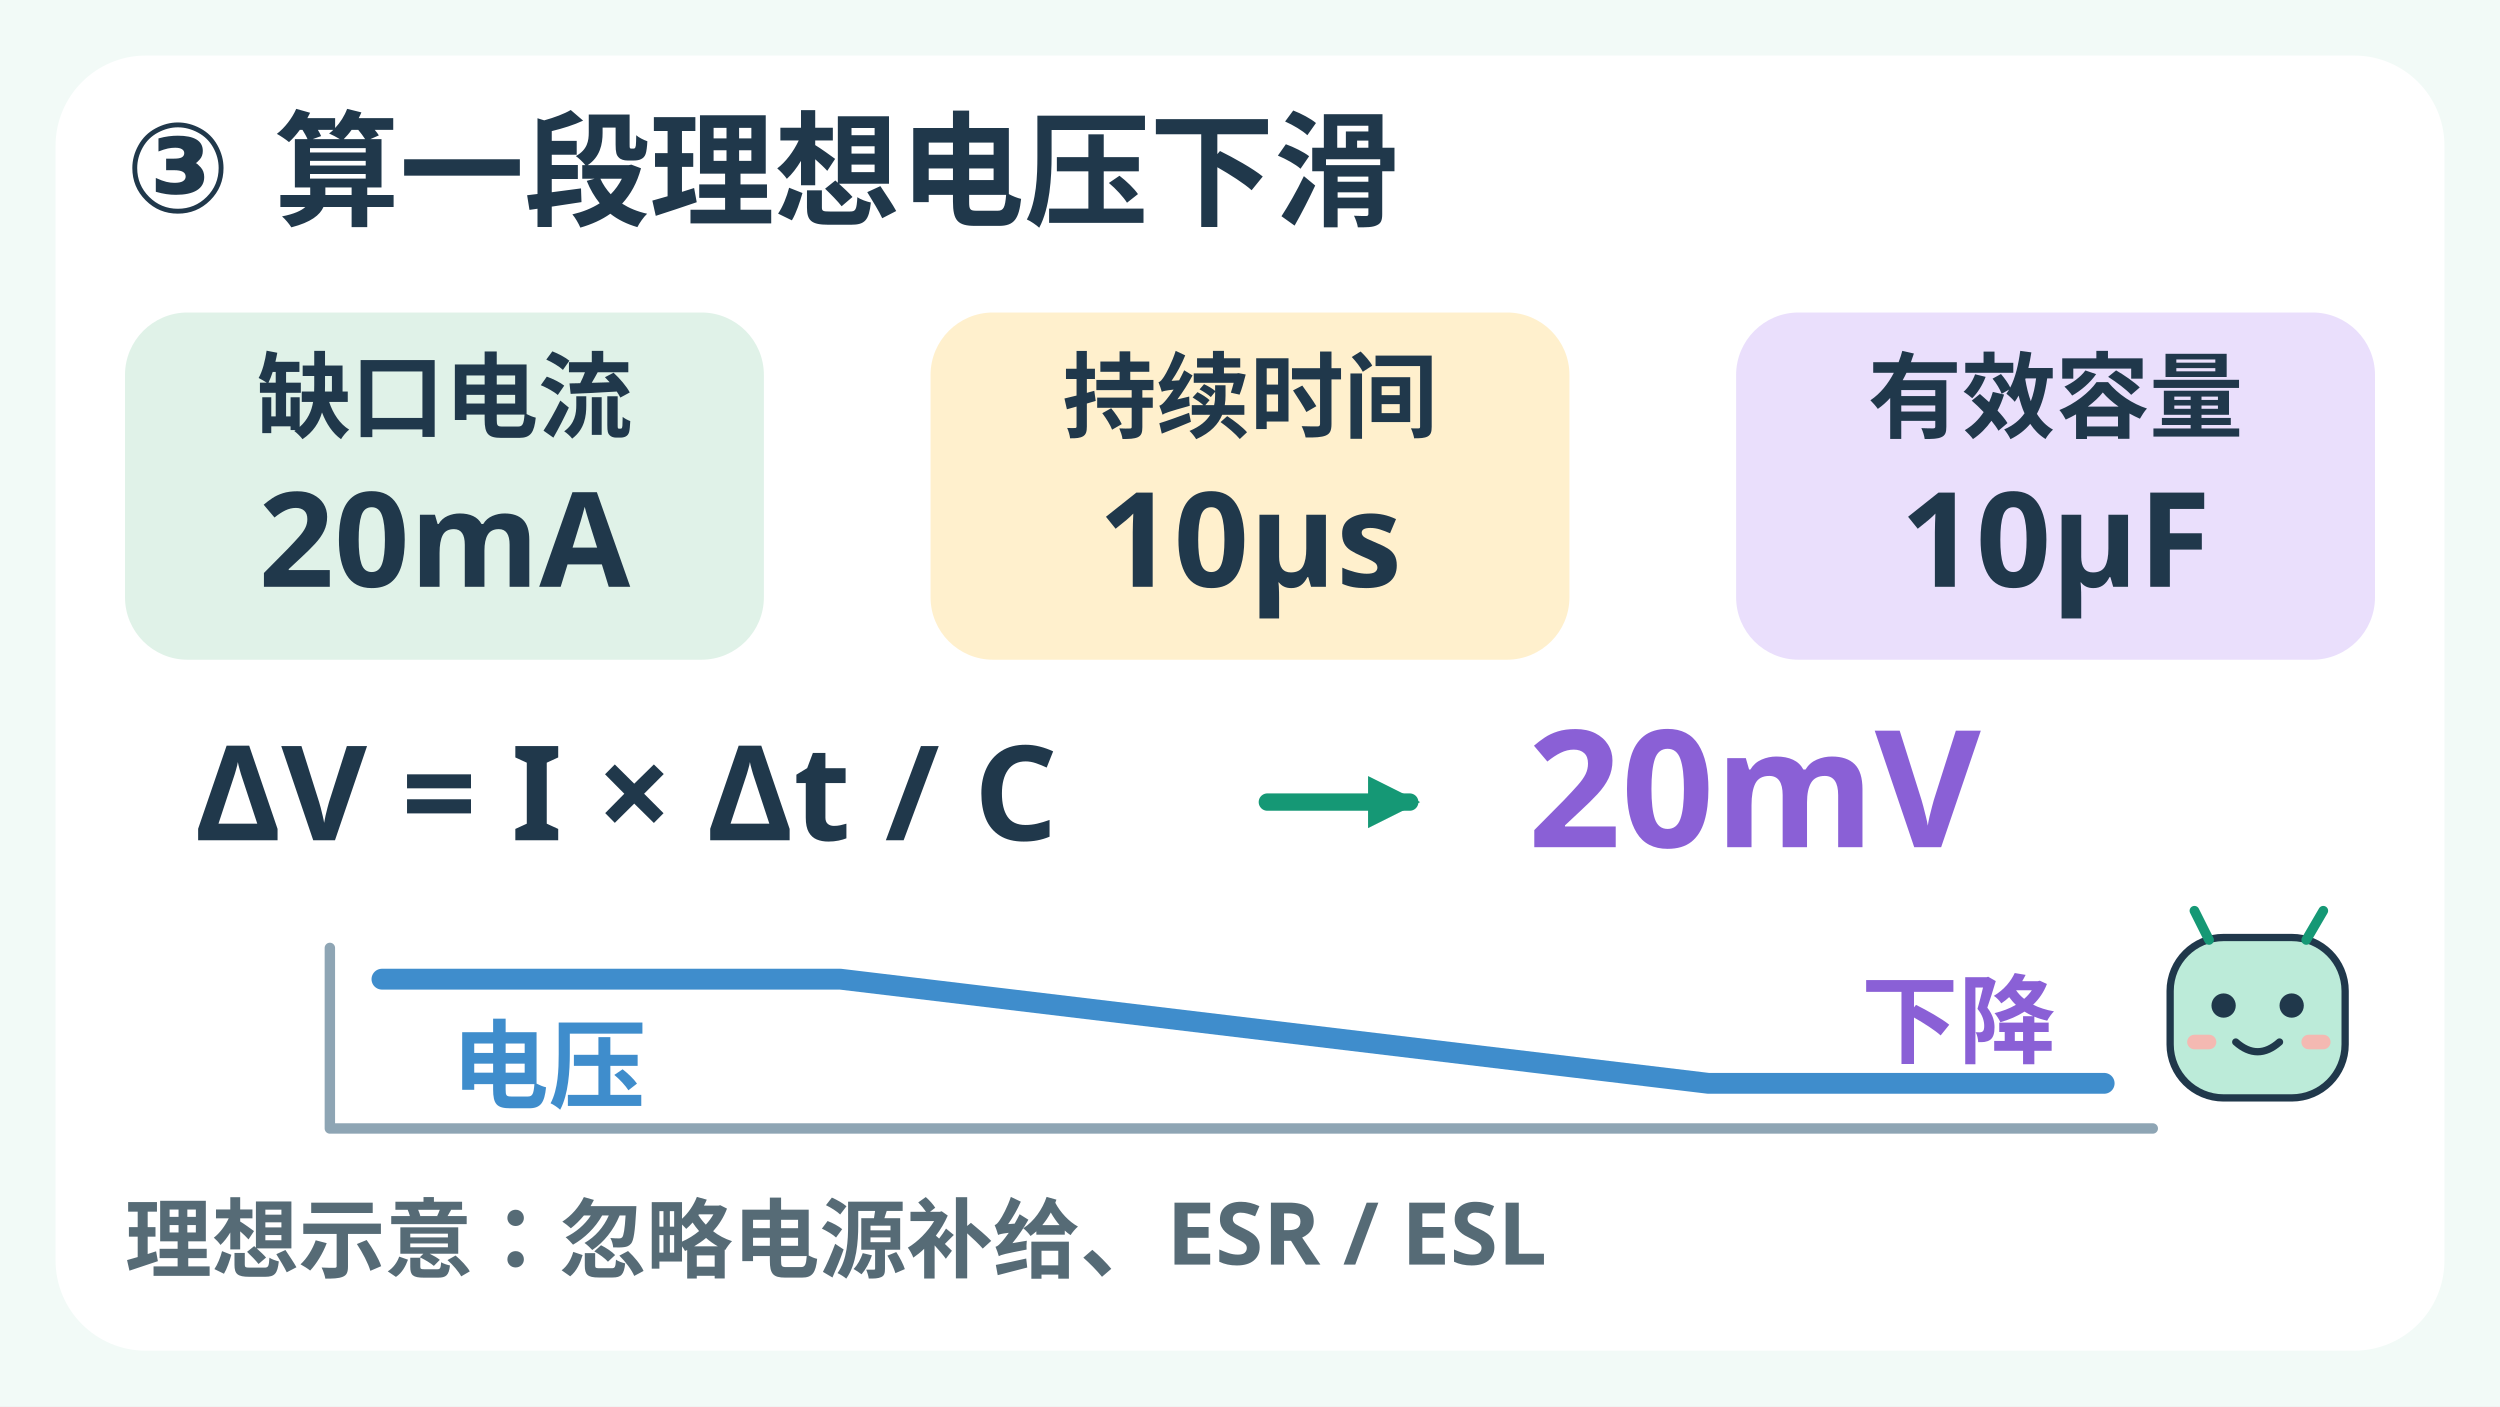
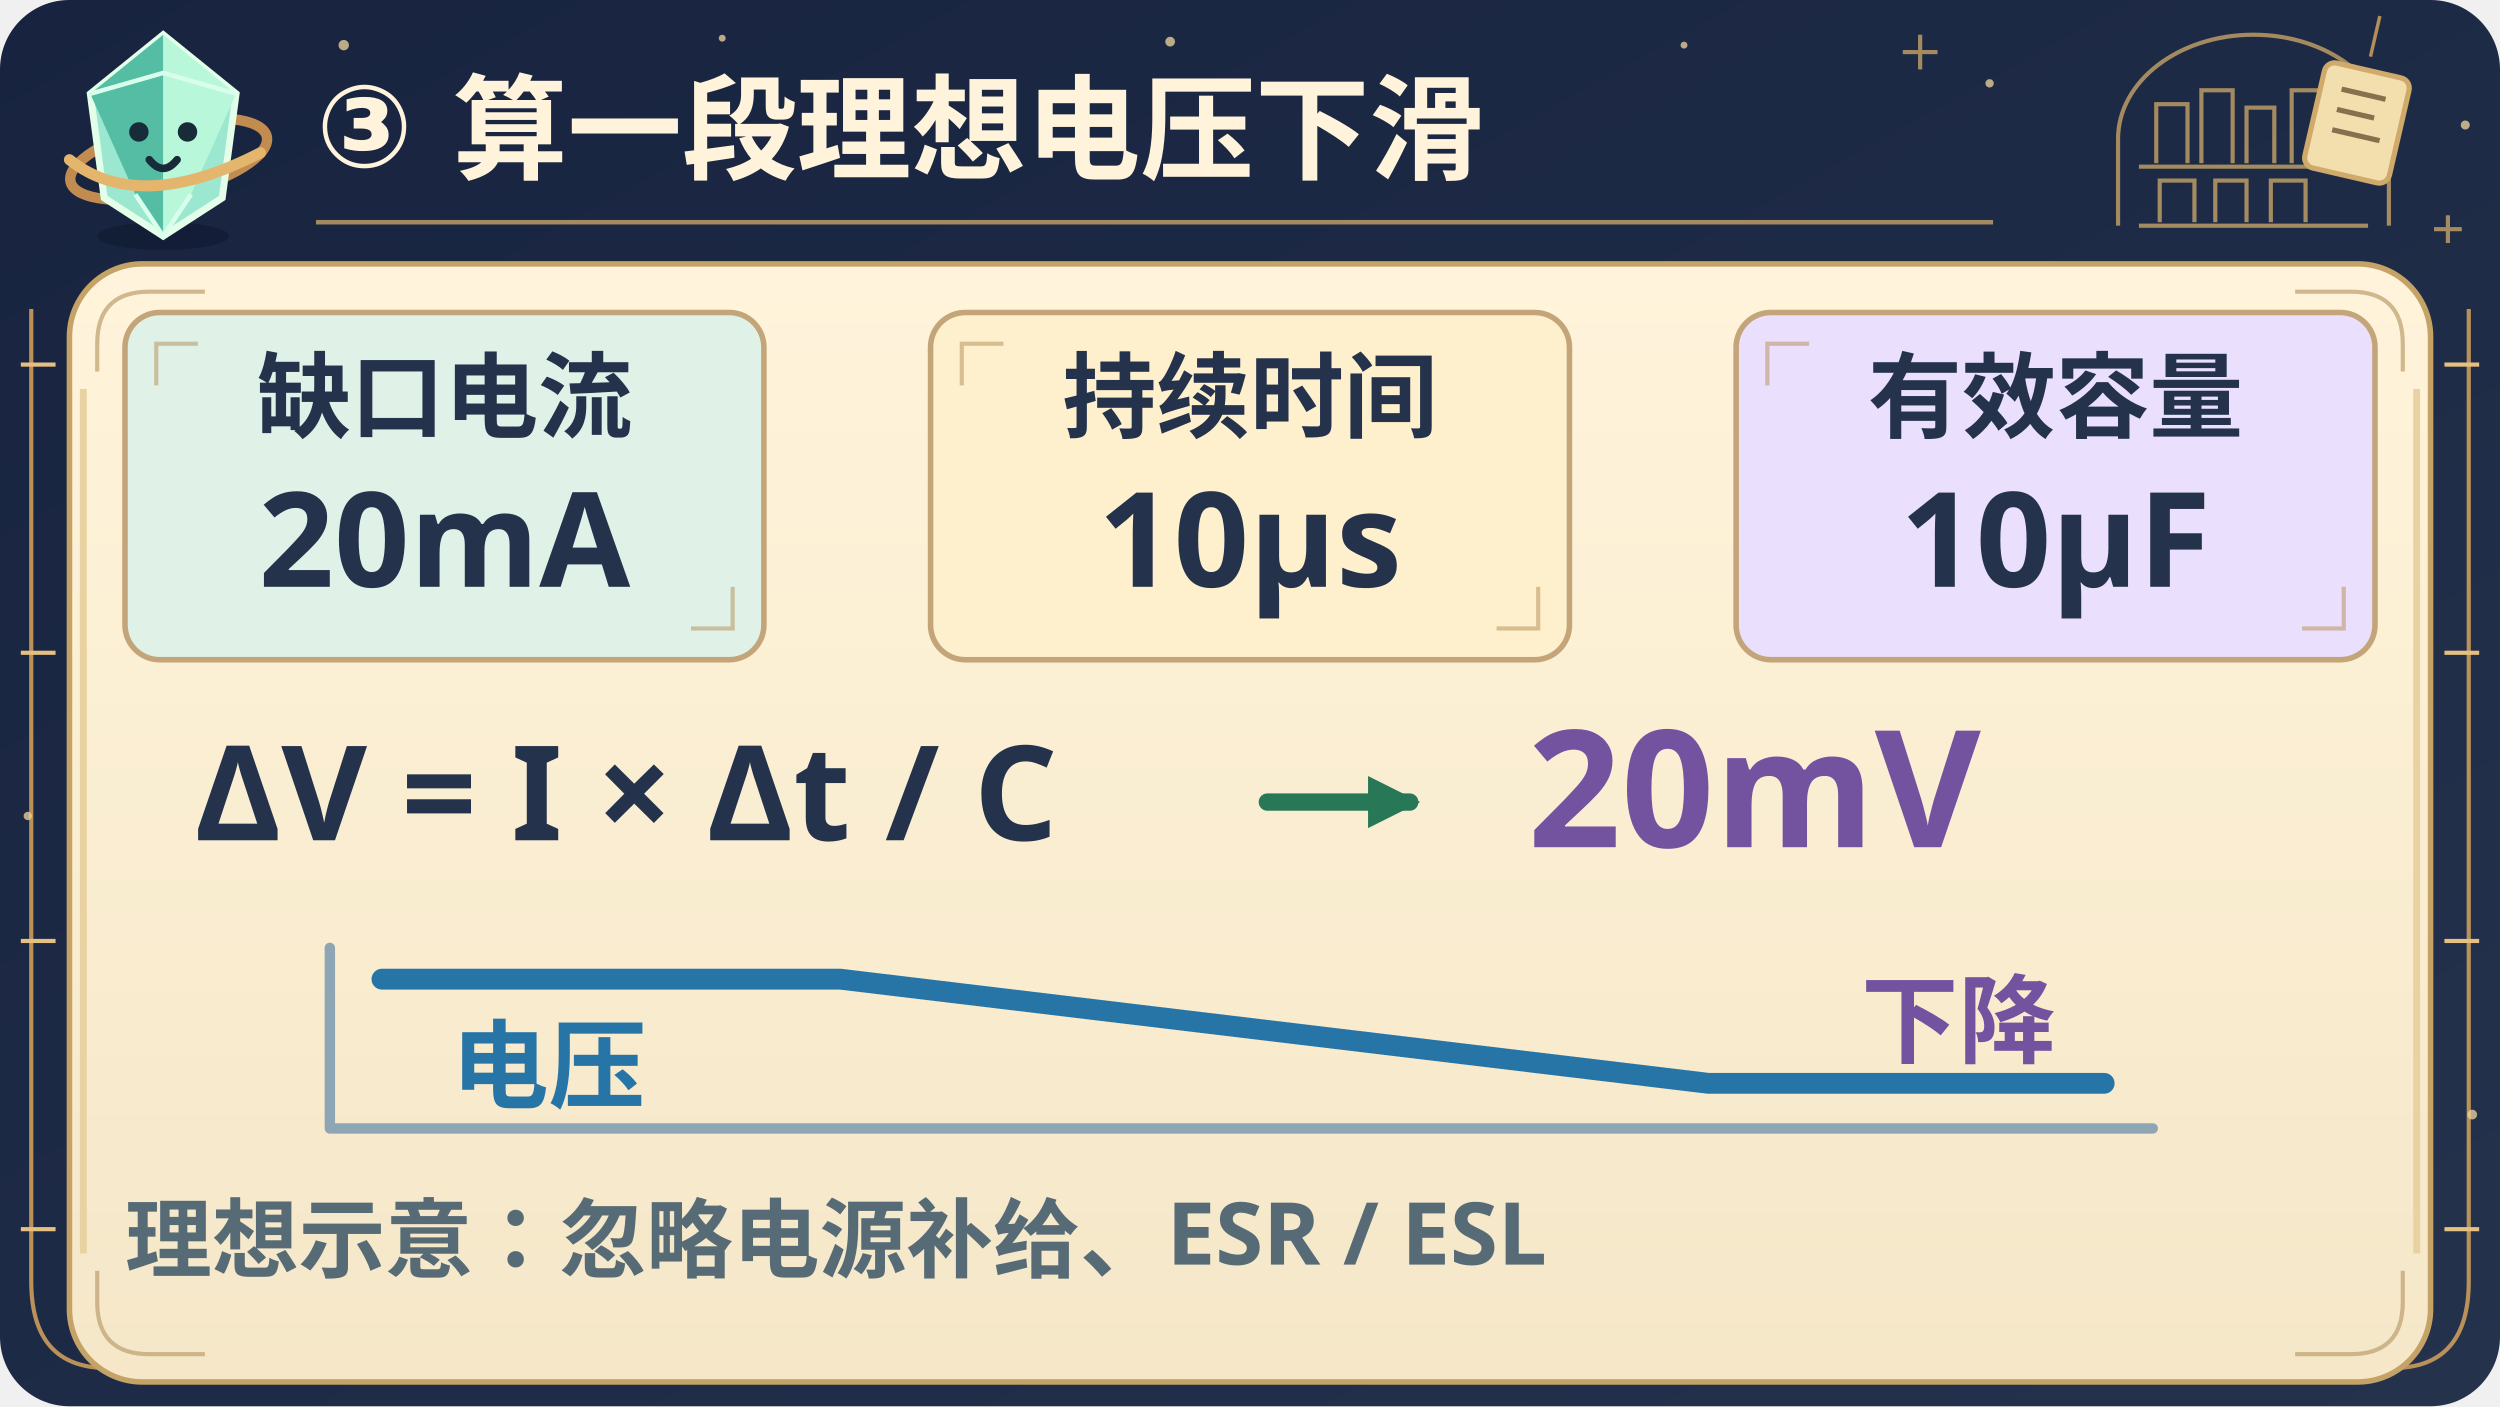
- <svg xmlns="http://www.w3.org/2000/svg" width="720" height="405" viewBox="0 0 720 405" role="img" aria-label="③ 算一段理想电压下滑">
+ <svg xmlns="http://www.w3.org/2000/svg" width="720" height="405" viewBox="0 0 720 405" role="img" aria-label="③ 算一段理想电压下滑" aria-describedby="star-workshop-description">
  <defs>
    <marker id="green-arrow" viewBox="0 0 10 10" refX="8" refY="5" markerWidth="3" markerHeight="3" orient="auto-start-reverse">
-       <path d="M0 0L10 5L0 10Z" fill="#159875" />
+       <path d="M0 0L10 5L0 10Z" fill="#287858" />
    </marker>
    <marker id="purple-arrow" viewBox="0 0 10 10" refX="8" refY="5" markerWidth="3" markerHeight="3" orient="auto-start-reverse">
-       <path d="M0 0L10 5L0 10Z" fill="#8a60d6" />
+       <path d="M0 0L10 5L0 10Z" fill="#7352A0" />
    </marker>
+     <linearGradient id="workshop-night" x1="0" y1="0" x2="1" y2="1">
+       <stop stop-color="#17233F" />
+       <stop offset="1" stop-color="#24324C" />
+     </linearGradient>
+     <linearGradient id="workshop-paper" x1="0" y1="0" x2="0" y2="1">
+       <stop stop-color="#FFF4DB" />
+       <stop offset="1" stop-color="#f5e7c8" />
+     </linearGradient>
  </defs>
  <g font-family="PingFang SC, Microsoft YaHei, sans-serif">
-     <rect x="0" y="0" width="720" height="405" rx="0" fill="#f2faf7" stroke="none" stroke-width="0" />
-     <rect x="16" y="16" width="688" height="373" rx="26" fill="#fff" stroke="none" stroke-width="0" />
-     <text x="36" y="61" font-size="36" fill="#20384b" text-anchor="start" font-weight="600">③ 算一段理想电压下滑</text>
-     <rect x="36" y="90" width="184" height="100" rx="18" fill="#e0f2e8" stroke="none" stroke-width="0" />
-     <text x="128" y="124" font-size="27" fill="#20384b" text-anchor="middle" font-weight="600">缺口电流</text>
-     <text x="128" y="169" font-size="38" fill="#20384b" text-anchor="middle" font-weight="600">20mA</text>
-     <rect x="268" y="90" width="184" height="100" rx="18" fill="#fff0cd" stroke="none" stroke-width="0" />
-     <text x="360" y="124" font-size="27" fill="#20384b" text-anchor="middle" font-weight="600">持续时间</text>
-     <text x="360" y="169" font-size="38" fill="#20384b" text-anchor="middle" font-weight="600">10μs</text>
-     <rect x="500" y="90" width="184" height="100" rx="18" fill="#eadffc" stroke="none" stroke-width="0" />
-     <text x="592" y="124" font-size="27" fill="#20384b" text-anchor="middle" font-weight="600">有效容量</text>
-     <text x="592" y="169" font-size="38" fill="#20384b" text-anchor="middle" font-weight="600">10μF</text>
-     <text x="56" y="242" font-size="38" fill="#20384b" text-anchor="start" font-weight="600">ΔV = I × Δt / C</text>
-     <path d="M365 231 H406" stroke="#159875" stroke-width="5" fill="none" stroke-linecap="round" stroke-linejoin="round" marker-end="url(#green-arrow)" />
-     <text x="440" y="244" font-size="47" fill="#8a60d6" text-anchor="start" font-weight="600">20mV</text>
+     <g id="star-workshop-frame" aria-hidden="true">
+       <rect width="720" height="405" rx="20" fill="url(#workshop-night)" />
+       <path d="M9 89V369Q9 394 31 394H689Q711 394 711 369V89" fill="none" stroke="#bb915a" stroke-width="1.2" />
+       <path d="M6 105H16M6 188H16M6 271H16M6 354H16M704 105H714M704 188H714M704 271H714M704 354H714" stroke="#e5c081" stroke-width="1.2" />
+       <g fill="#f0d79e" opacity=".75">
+         <circle cx="99" cy="13" r="1.5" />
+         <circle cx="208" cy="11" r="1" />
+         <circle cx="337" cy="12" r="1.4" />
+         <circle cx="485" cy="13" r="1" />
+         <circle cx="573" cy="24" r="1.2" />
+         <circle cx="710" cy="36" r="1.3" />
+         <circle cx="8" cy="235" r="1.2" />
+         <circle cx="712" cy="321" r="1.4" />
+       </g>
+       <g stroke="#C5A367" stroke-width="1.2" fill="none" opacity=".8">
+         <path d="M553 10V20M548 15H558M705 62V70M701 66H709" />
+         <path d="M610 65V40A39 30 0 0 1 688 40V65M616 48H682M616 65H682" />
+         <path d="M621 47V30H630V47M634 47V26H643V47M647 47V31H655V47M660 47V26H669V47M622 64V52H632V64M638 64V52H647V64M654 64V52H664V64" />
+       </g>
+       <g transform="translate(680 28) rotate(13)">
+         <path d="M0 -12V-24" stroke="#b58d58" stroke-width="1" />
+         <rect x="-12" y="-8" width="25" height="31" rx="3" fill="#f3dfad" stroke="#cfaa6b" stroke-width="1.5" />
+         <path d="M-6 -1H7M-6 5H5M-6 11H8" stroke="#87704e" stroke-width="1.5" />
+       </g>
+       <path d="M91 64H574" fill="none" stroke="#C5A367" stroke-width="1.3" opacity=".8" />
+       <rect x="20" y="76" width="680" height="322" rx="21" fill="url(#workshop-paper)" stroke="#C5A367" stroke-width="1.6" />
+       <path d="M28 107V99Q28 84 43 84H59M661 84H677Q692 84 692 99V107M28 366V375Q28 390 43 390H59M661 390H677Q692 390 692 375V366" fill="none" stroke="#c4a779" stroke-width="1.2" opacity=".8" />
+       <path d="M24 112V361M696 112V361" stroke="#e9d2a2" stroke-width="2" />
+     </g>
+     <text x="91" y="48" font-size="33" fill="#FFF4DB" text-anchor="start" font-weight="650">③ 算一段理想电压下滑</text>
+     <rect x="36" y="90" width="184" height="100" rx="10" fill="#e0f2e8" stroke="#c3a579" stroke-width="1.6" />
+     <path d="M45 111V99H57 M199 181H211V169" stroke="#b79661" stroke-width="1.2" fill="none" opacity=".55" aria-hidden="true" />
+     <text x="128" y="124" font-size="27" fill="#24324C" text-anchor="middle" font-weight="600">缺口电流</text>
+     <text x="128" y="169" font-size="38" fill="#24324C" text-anchor="middle" font-weight="600">20mA</text>
+     <rect x="268" y="90" width="184" height="100" rx="10" fill="#fff0cd" stroke="#c3a579" stroke-width="1.6" />
+     <path d="M277 111V99H289 M431 181H443V169" stroke="#b79661" stroke-width="1.2" fill="none" opacity=".55" aria-hidden="true" />
+     <text x="360" y="124" font-size="27" fill="#24324C" text-anchor="middle" font-weight="600">持续时间</text>
+     <text x="360" y="169" font-size="38" fill="#24324C" text-anchor="middle" font-weight="600">10μs</text>
+     <rect x="500" y="90" width="184" height="100" rx="10" fill="#eadffc" stroke="#c3a579" stroke-width="1.6" />
+     <path d="M509 111V99H521 M663 181H675V169" stroke="#b79661" stroke-width="1.2" fill="none" opacity=".55" aria-hidden="true" />
+     <text x="592" y="124" font-size="27" fill="#24324C" text-anchor="middle" font-weight="600">有效容量</text>
+     <text x="592" y="169" font-size="38" fill="#24324C" text-anchor="middle" font-weight="600">10μF</text>
+     <text x="56" y="242" font-size="38" fill="#24324C" text-anchor="start" font-weight="600">ΔV = I × Δt / C</text>
+     <path d="M365 231 H406" stroke="#287858" stroke-width="5" fill="none" stroke-linecap="round" stroke-linejoin="round" marker-end="url(#green-arrow)" />
+     <text x="440" y="244" font-size="47" fill="#7352A0" text-anchor="start" font-weight="600">20mV</text>
    <path d="M95 325 V273 M95 325 H620" stroke="#8ea5b4" stroke-width="3" fill="none" stroke-linecap="round" stroke-linejoin="round" />
-     <path d="M110 282 H242 L492 312 H606" stroke="#3f8dcc" stroke-width="6" fill="none" stroke-linecap="round" stroke-linejoin="round" />
-     <text x="130" y="317" font-size="28" fill="#3f8dcc" text-anchor="start" font-weight="600">电压</text>
-     <text x="536" y="304" font-size="28" fill="#8a60d6" text-anchor="start" font-weight="600">下降</text>
-     <g transform="translate(625 270) scale(0.7)">
-       <rect x="0" y="0" width="72" height="66" rx="22" fill="#bcebd9" stroke="#20384b" stroke-width="3" />
-       <path d="M16 1 L10 -11 M56 1 L63 -11" stroke="#159875" stroke-width="4" fill="none" stroke-linecap="round" stroke-linejoin="round" />
-       <circle cx="22" cy="28" r="5" fill="#20384b" />
-       <circle cx="50" cy="28" r="5" fill="#20384b" />
-       <path d="M27 43 Q36 51 45 43" stroke="#20384b" stroke-width="3" fill="none" stroke-linecap="round" stroke-linejoin="round" />
-       <rect x="7" y="40" width="12" height="6" rx="3" fill="#f4b9b2" stroke="none" stroke-width="0" />
-       <rect x="54" y="40" width="12" height="6" rx="3" fill="#f4b9b2" stroke="none" stroke-width="0" />
+     <path d="M110 282 H242 L492 312 H606" stroke="#2775A6" stroke-width="6" fill="none" stroke-linecap="round" stroke-linejoin="round" />
+     <text x="130" y="317" font-size="28" fill="#2775A6" text-anchor="start" font-weight="600">电压</text>
+     <text x="536" y="304" font-size="28" fill="#7352A0" text-anchor="start" font-weight="600">下降</text>
+     <text x="36" y="366" font-size="25" fill="#566b76" text-anchor="start" font-weight="600">理想示意：忽略电源补给、ESR / ESL</text>
+     <g id="star-workshop-lantern" transform="translate(47 39)">
+       <ellipse cx="0" cy="29" rx="19" ry="4" fill="#091329" opacity=".42" />
+       <ellipse cx="0" cy="7" rx="29" ry="10" transform="rotate(-13)" fill="none" stroke="#c28b50" stroke-width="3" />
+       <path d="M0 -29L21 -12L17 18L0 29L-17 18L-21 -12Z" fill="#9ce7cf" stroke="#e4ffe9" stroke-width="2" />
+       <path d="M0 -29L-21 -12L-8 17L0 29Z" fill="#54bda4" />
+       <path d="M0 -29L21 -12L8 17L0 29Z" fill="#b9f7da" />
+       <path d="M-21 -12L0 -18L21 -12M-8 17L0 29L8 17" fill="none" stroke="#d9ffec" stroke-width="1.3" />
+       <circle cx="-7" cy="-1" r="2.8" fill="#172b38" />
+       <circle cx="7" cy="-1" r="2.8" fill="#172b38" />
+       <path d="M-4 7Q0 12 4 7" fill="none" stroke="#172b38" stroke-width="2.2" stroke-linecap="round" />
+       <path d="M-27 7Q-7 23 28 5" fill="none" stroke="#e4b66d" stroke-width="3.2" stroke-linecap="round" />
    </g>
-     <text x="36" y="366" font-size="25" fill="#566b76" text-anchor="start" font-weight="600">理想示意：忽略电源补给、ESR / ESL</text>
  </g>
</svg>
